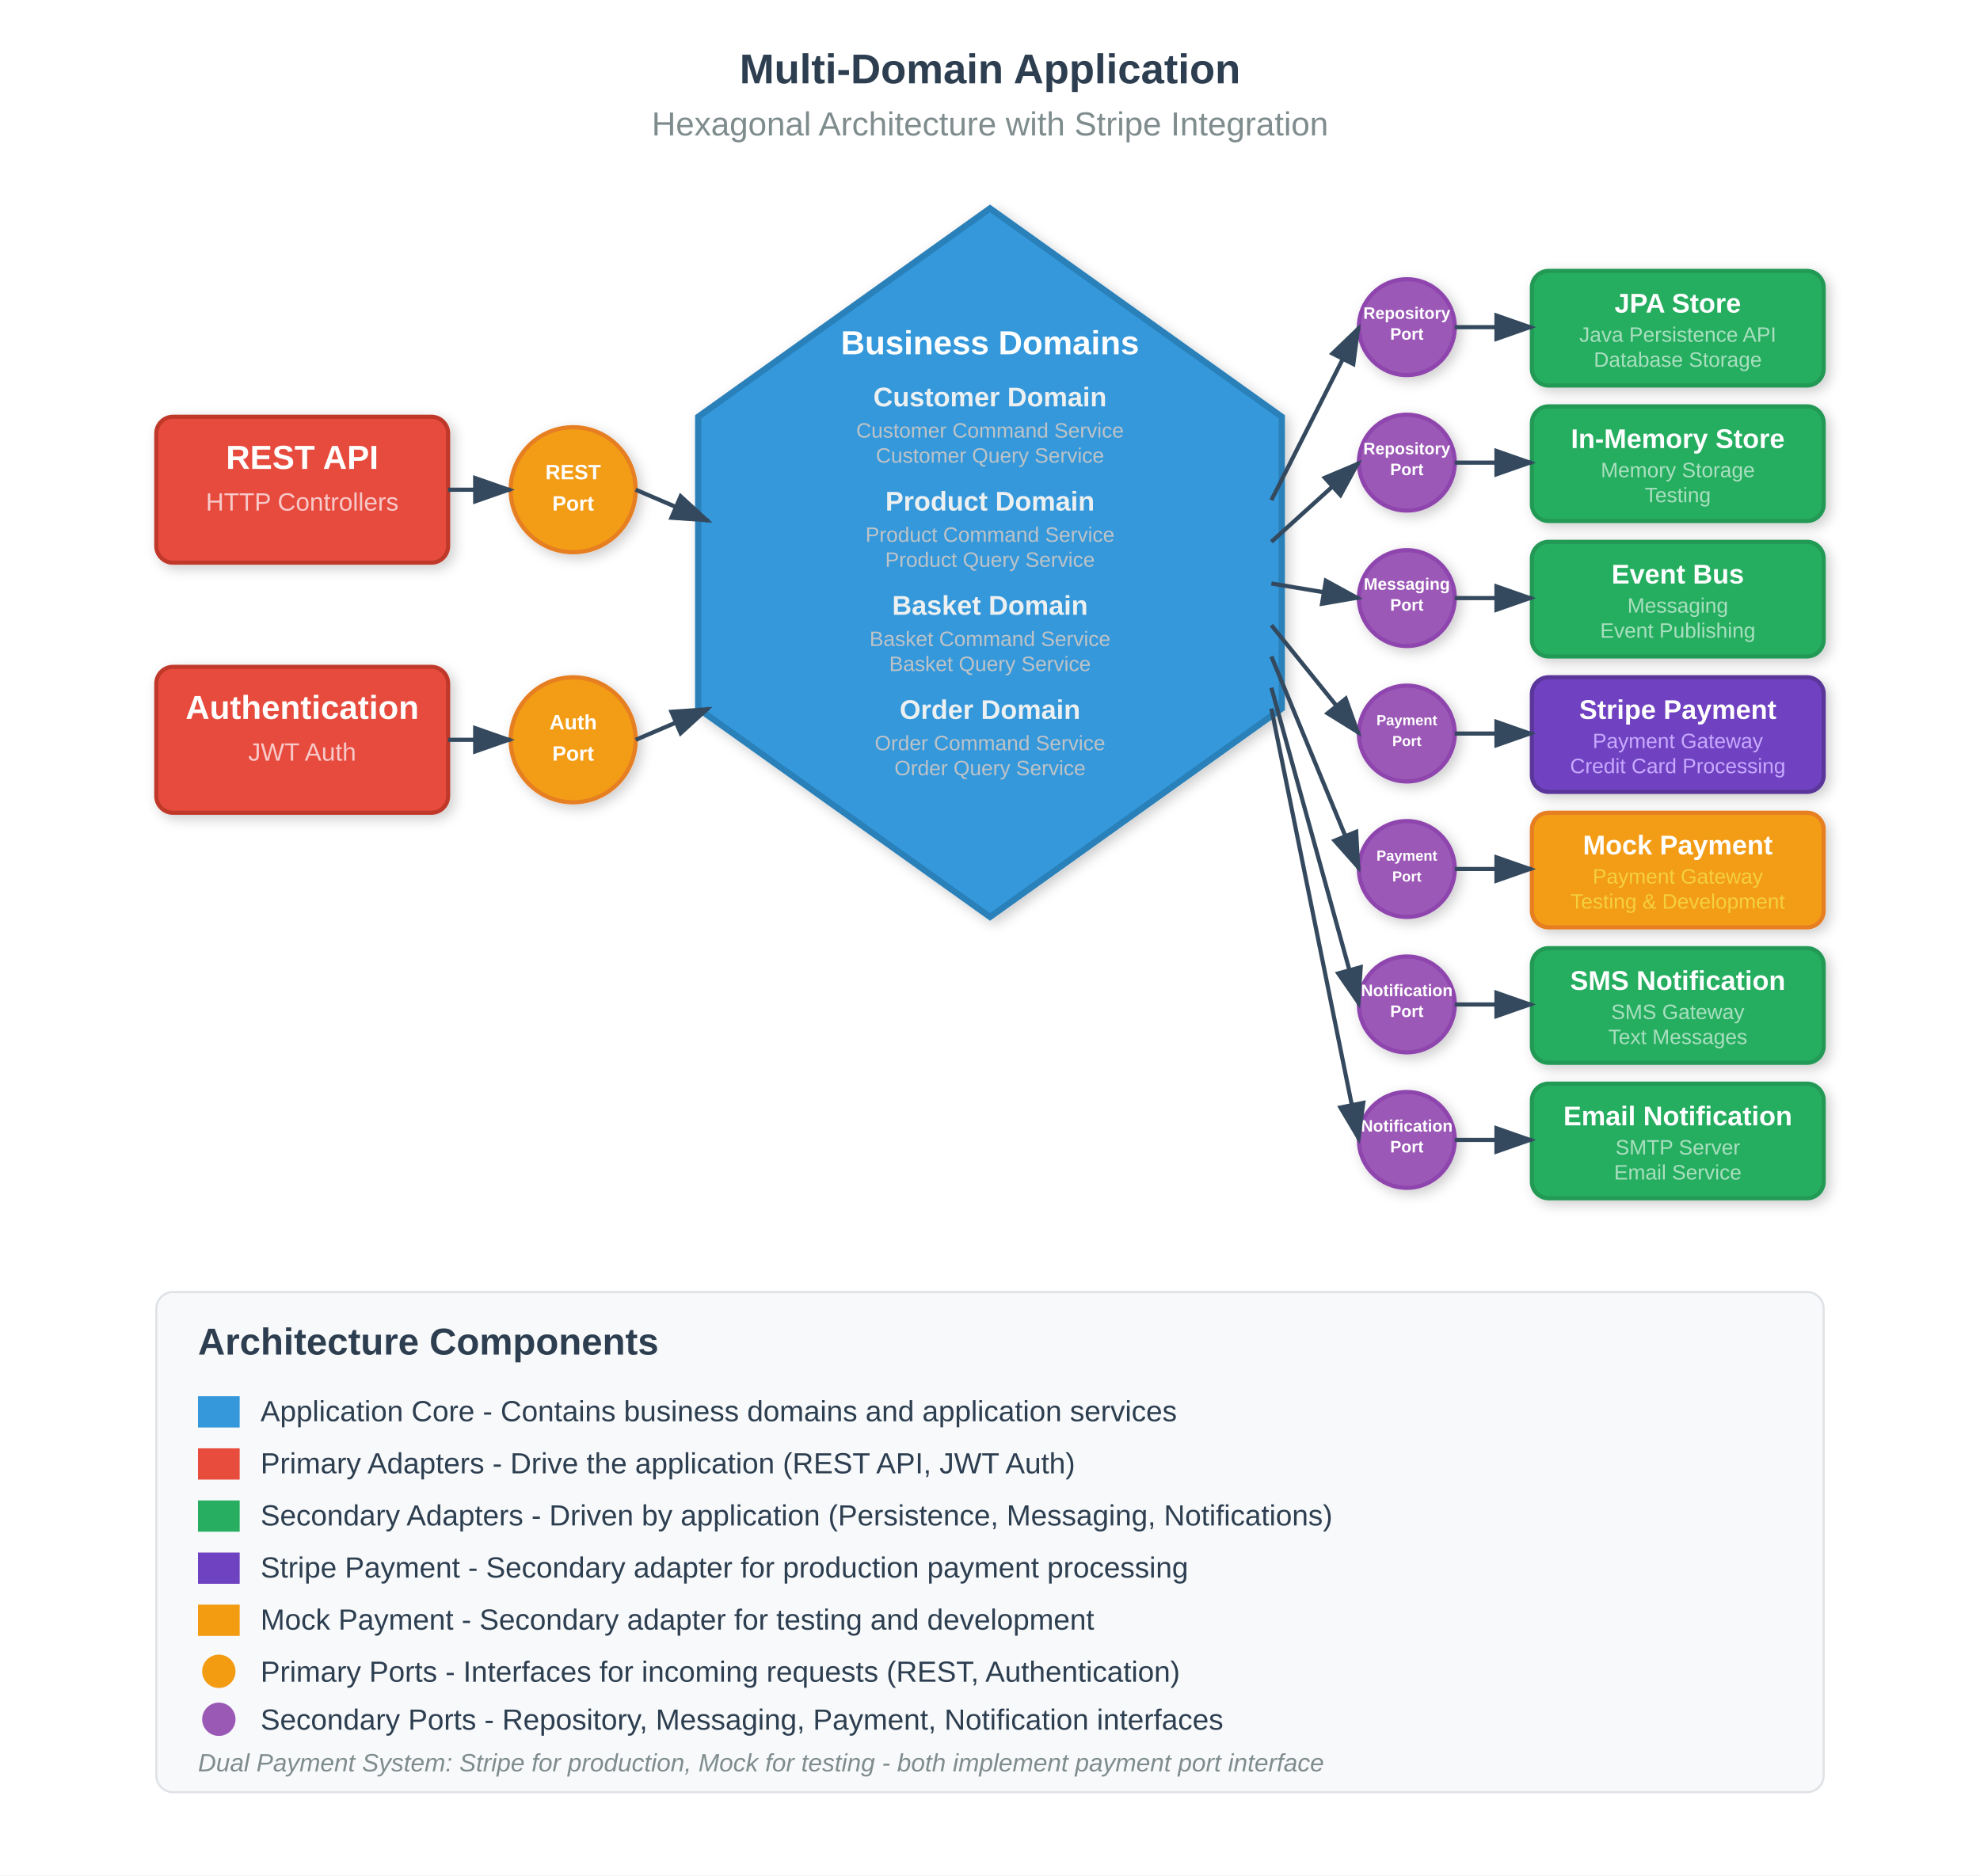
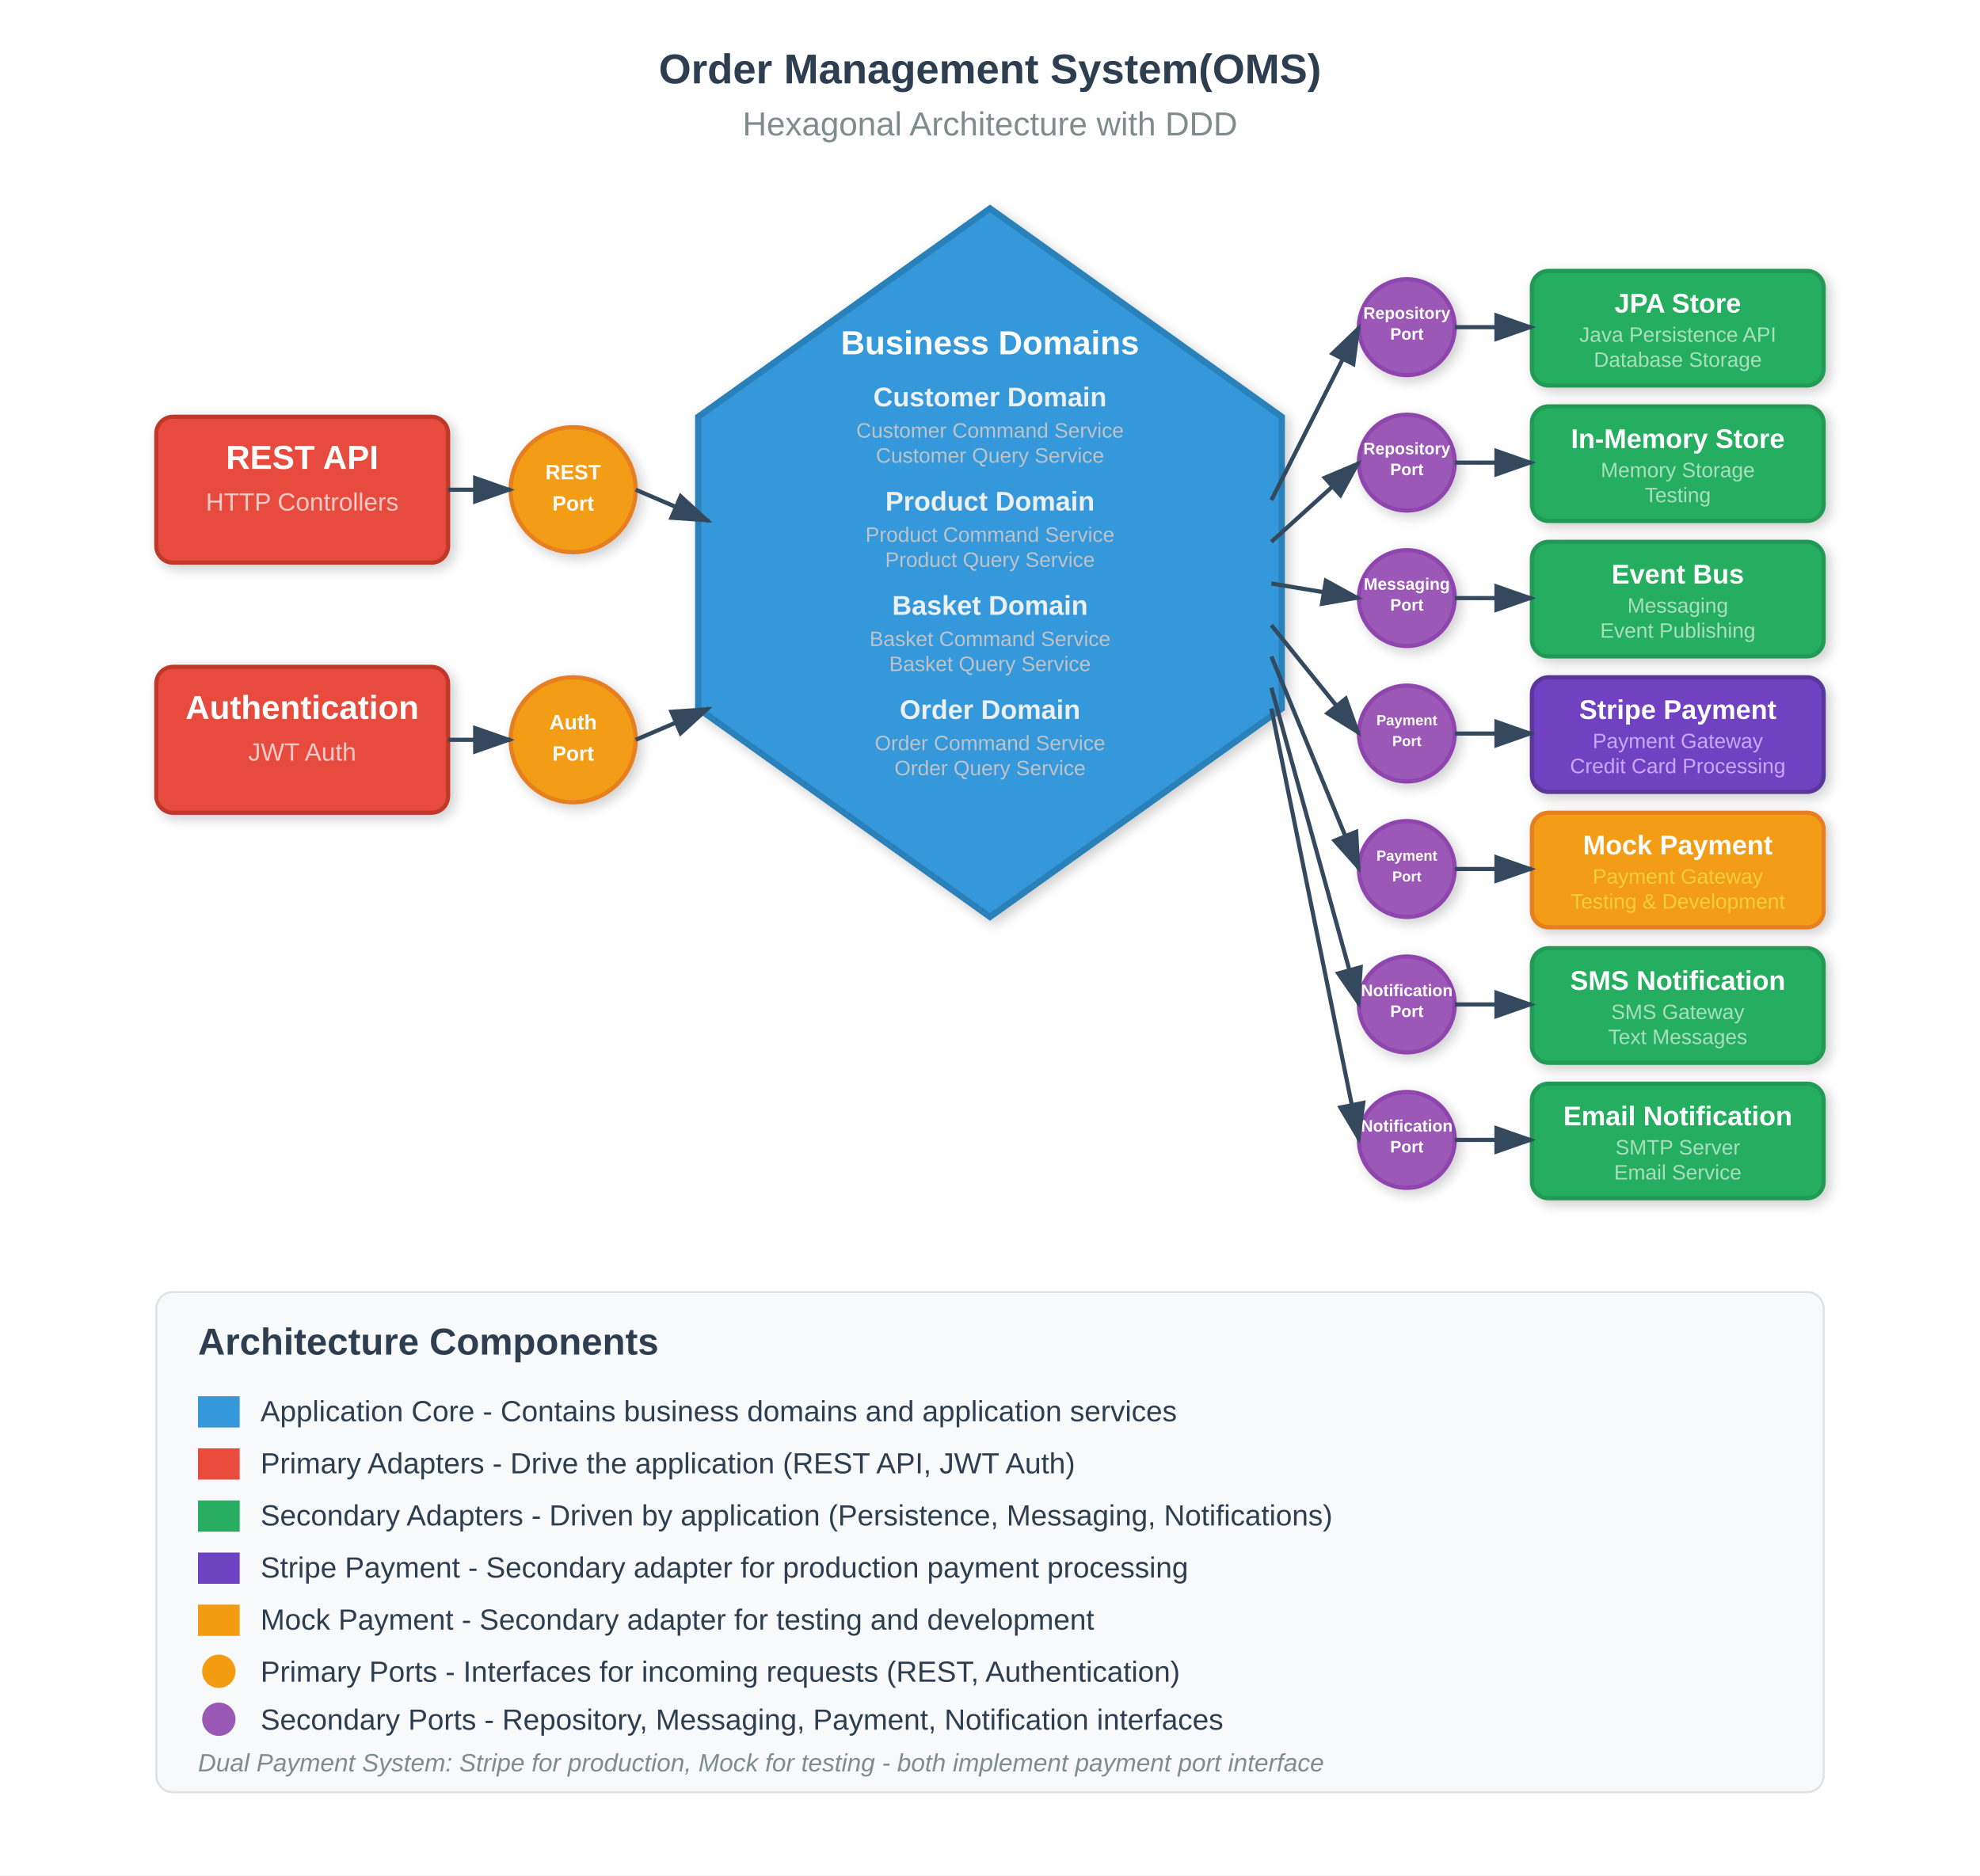
<svg xmlns="http://www.w3.org/2000/svg" width="950" height="900">
  <defs>
    <filter id="shadow" x="-50%" y="-50%" width="200%" height="200%">
      <feDropShadow dx="2" dy="2" stdDeviation="3" flood-color="rgba(0,0,0,0.2)" />
    </filter>
    <marker id="arrowhead" markerWidth="10" markerHeight="7" refX="9" refY="3.5" orient="auto">
      <polygon points="0 0, 10 3.5, 0 7" fill="#34495e" />
    </marker>
  </defs>
  <rect width="950" height="900" fill="#ffffff" />
-   <text x="475" y="40" text-anchor="middle" font-family="Arial, sans-serif" font-size="20" font-weight="bold" fill="#2c3e50">Multi-Domain Application</text>
-   <text x="475" y="65" text-anchor="middle" font-family="Arial, sans-serif" font-size="16" fill="#7f8c8d">Hexagonal Architecture with Stripe Integration</text>
+   <text x="475" y="40" text-anchor="middle" font-family="Arial, sans-serif" font-size="20" font-weight="bold" fill="#2c3e50">Order Management System(OMS)</text>
+   <text x="475" y="65" text-anchor="middle" font-family="Arial, sans-serif" font-size="16" fill="#7f8c8d">Hexagonal Architecture with DDD</text>
  <polygon points="475,440 615,340 615,200 475,100 335,200 335,340" fill="#3498db" stroke="#2980b9" stroke-width="3" filter="url(#shadow)" />
  <text x="475" y="170" text-anchor="middle" font-family="Arial, sans-serif" font-size="16" font-weight="bold" fill="white">Business Domains</text>
  <text x="475" y="195" text-anchor="middle" font-family="Arial, sans-serif" font-size="13" font-weight="bold" fill="#ecf0f1">Customer Domain</text>
  <text x="475" y="210" text-anchor="middle" font-family="Arial, sans-serif" font-size="10" fill="#bdc3c7">Customer Command Service</text>
  <text x="475" y="222" text-anchor="middle" font-family="Arial, sans-serif" font-size="10" fill="#bdc3c7">Customer Query Service</text>
  <text x="475" y="245" text-anchor="middle" font-family="Arial, sans-serif" font-size="13" font-weight="bold" fill="#ecf0f1">Product Domain</text>
  <text x="475" y="260" text-anchor="middle" font-family="Arial, sans-serif" font-size="10" fill="#bdc3c7">Product Command Service</text>
  <text x="475" y="272" text-anchor="middle" font-family="Arial, sans-serif" font-size="10" fill="#bdc3c7">Product Query Service</text>
  <text x="475" y="295" text-anchor="middle" font-family="Arial, sans-serif" font-size="13" font-weight="bold" fill="#ecf0f1">Basket Domain</text>
  <text x="475" y="310" text-anchor="middle" font-family="Arial, sans-serif" font-size="10" fill="#bdc3c7">Basket Command Service</text>
  <text x="475" y="322" text-anchor="middle" font-family="Arial, sans-serif" font-size="10" fill="#bdc3c7">Basket Query Service</text>
  <text x="475" y="345" text-anchor="middle" font-family="Arial, sans-serif" font-size="13" font-weight="bold" fill="#ecf0f1">Order Domain</text>
  <text x="475" y="360" text-anchor="middle" font-family="Arial, sans-serif" font-size="10" fill="#bdc3c7">Order Command Service</text>
  <text x="475" y="372" text-anchor="middle" font-family="Arial, sans-serif" font-size="10" fill="#bdc3c7">Order Query Service</text>
  <rect x="75" y="200" width="140" height="70" rx="8" fill="#e74c3c" stroke="#c0392b" stroke-width="2" filter="url(#shadow)" />
  <text x="145" y="225" text-anchor="middle" font-family="Arial, sans-serif" font-size="16" font-weight="bold" fill="white">REST API</text>
  <text x="145" y="245" text-anchor="middle" font-family="Arial, sans-serif" font-size="12" fill="#f8c9c9">HTTP Controllers</text>
  <rect x="75" y="320" width="140" height="70" rx="8" fill="#e74c3c" stroke="#c0392b" stroke-width="2" filter="url(#shadow)" />
  <text x="145" y="345" text-anchor="middle" font-family="Arial, sans-serif" font-size="16" font-weight="bold" fill="white">Authentication</text>
  <text x="145" y="365" text-anchor="middle" font-family="Arial, sans-serif" font-size="12" fill="#f8c9c9">JWT Auth</text>
  <rect x="735" y="130" width="140" height="55" rx="8" fill="#27ae60" stroke="#229954" stroke-width="2" filter="url(#shadow)" />
  <text x="805" y="150" text-anchor="middle" font-family="Arial, sans-serif" font-size="13" font-weight="bold" fill="white">JPA Store</text>
  <text x="805" y="164" text-anchor="middle" font-family="Arial, sans-serif" font-size="10" fill="#a9dfbf">Java Persistence API</text>
  <text x="805" y="176" text-anchor="middle" font-family="Arial, sans-serif" font-size="10" fill="#a9dfbf">Database Storage</text>
  <rect x="735" y="195" width="140" height="55" rx="8" fill="#27ae60" stroke="#229954" stroke-width="2" filter="url(#shadow)" />
  <text x="805" y="215" text-anchor="middle" font-family="Arial, sans-serif" font-size="13" font-weight="bold" fill="white">In-Memory Store</text>
  <text x="805" y="229" text-anchor="middle" font-family="Arial, sans-serif" font-size="10" fill="#a9dfbf">Memory Storage</text>
  <text x="805" y="241" text-anchor="middle" font-family="Arial, sans-serif" font-size="10" fill="#a9dfbf">Testing</text>
  <rect x="735" y="260" width="140" height="55" rx="8" fill="#27ae60" stroke="#229954" stroke-width="2" filter="url(#shadow)" />
  <text x="805" y="280" text-anchor="middle" font-family="Arial, sans-serif" font-size="13" font-weight="bold" fill="white">Event Bus</text>
  <text x="805" y="294" text-anchor="middle" font-family="Arial, sans-serif" font-size="10" fill="#a9dfbf">Messaging</text>
  <text x="805" y="306" text-anchor="middle" font-family="Arial, sans-serif" font-size="10" fill="#a9dfbf">Event Publishing</text>
  <rect x="735" y="325" width="140" height="55" rx="8" fill="#6f42c1" stroke="#5a359a" stroke-width="2" filter="url(#shadow)" />
  <text x="805" y="345" text-anchor="middle" font-family="Arial, sans-serif" font-size="13" font-weight="bold" fill="white">Stripe Payment</text>
  <text x="805" y="359" text-anchor="middle" font-family="Arial, sans-serif" font-size="10" fill="#c8a9ff">Payment Gateway</text>
  <text x="805" y="371" text-anchor="middle" font-family="Arial, sans-serif" font-size="10" fill="#c8a9ff">Credit Card Processing</text>
  <rect x="735" y="390" width="140" height="55" rx="8" fill="#f39c12" stroke="#e67e22" stroke-width="2" filter="url(#shadow)" />
  <text x="805" y="410" text-anchor="middle" font-family="Arial, sans-serif" font-size="13" font-weight="bold" fill="white">Mock Payment</text>
  <text x="805" y="424" text-anchor="middle" font-family="Arial, sans-serif" font-size="10" fill="#f4d03f">Payment Gateway</text>
  <text x="805" y="436" text-anchor="middle" font-family="Arial, sans-serif" font-size="10" fill="#f4d03f">Testing &amp; Development</text>
  <rect x="735" y="455" width="140" height="55" rx="8" fill="#27ae60" stroke="#229954" stroke-width="2" filter="url(#shadow)" />
  <text x="805" y="475" text-anchor="middle" font-family="Arial, sans-serif" font-size="13" font-weight="bold" fill="white">SMS Notification</text>
  <text x="805" y="489" text-anchor="middle" font-family="Arial, sans-serif" font-size="10" fill="#a9dfbf">SMS Gateway</text>
  <text x="805" y="501" text-anchor="middle" font-family="Arial, sans-serif" font-size="10" fill="#a9dfbf">Text Messages</text>
  <rect x="735" y="520" width="140" height="55" rx="8" fill="#27ae60" stroke="#229954" stroke-width="2" filter="url(#shadow)" />
  <text x="805" y="540" text-anchor="middle" font-family="Arial, sans-serif" font-size="13" font-weight="bold" fill="white">Email Notification</text>
  <text x="805" y="554" text-anchor="middle" font-family="Arial, sans-serif" font-size="10" fill="#a9dfbf">SMTP Server</text>
  <text x="805" y="566" text-anchor="middle" font-family="Arial, sans-serif" font-size="10" fill="#a9dfbf">Email Service</text>
  <circle cx="275" cy="235" r="30" fill="#f39c12" stroke="#e67e22" stroke-width="2" filter="url(#shadow)" />
  <text x="275" y="230" text-anchor="middle" font-family="Arial, sans-serif" font-size="10" font-weight="bold" fill="white">REST</text>
  <text x="275" y="245" text-anchor="middle" font-family="Arial, sans-serif" font-size="10" font-weight="bold" fill="white">Port</text>
  <circle cx="275" cy="355" r="30" fill="#f39c12" stroke="#e67e22" stroke-width="2" filter="url(#shadow)" />
  <text x="275" y="350" text-anchor="middle" font-family="Arial, sans-serif" font-size="10" font-weight="bold" fill="white">Auth</text>
  <text x="275" y="365" text-anchor="middle" font-family="Arial, sans-serif" font-size="10" font-weight="bold" fill="white">Port</text>
  <circle cx="675" cy="157" r="23" fill="#9b59b6" stroke="#8e44ad" stroke-width="2" filter="url(#shadow)" />
  <text x="675" y="153" text-anchor="middle" font-family="Arial, sans-serif" font-size="8" font-weight="bold" fill="white">Repository</text>
  <text x="675" y="163" text-anchor="middle" font-family="Arial, sans-serif" font-size="8" font-weight="bold" fill="white">Port</text>
  <circle cx="675" cy="222" r="23" fill="#9b59b6" stroke="#8e44ad" stroke-width="2" filter="url(#shadow)" />
  <text x="675" y="218" text-anchor="middle" font-family="Arial, sans-serif" font-size="8" font-weight="bold" fill="white">Repository</text>
  <text x="675" y="228" text-anchor="middle" font-family="Arial, sans-serif" font-size="8" font-weight="bold" fill="white">Port</text>
  <circle cx="675" cy="287" r="23" fill="#9b59b6" stroke="#8e44ad" stroke-width="2" filter="url(#shadow)" />
  <text x="675" y="283" text-anchor="middle" font-family="Arial, sans-serif" font-size="8" font-weight="bold" fill="white">Messaging</text>
  <text x="675" y="293" text-anchor="middle" font-family="Arial, sans-serif" font-size="8" font-weight="bold" fill="white">Port</text>
  <circle cx="675" cy="352" r="23" fill="#9b59b6" stroke="#8e44ad" stroke-width="2" filter="url(#shadow)" />
  <text x="675" y="348" text-anchor="middle" font-family="Arial, sans-serif" font-size="7" font-weight="bold" fill="white">Payment</text>
  <text x="675" y="358" text-anchor="middle" font-family="Arial, sans-serif" font-size="7" font-weight="bold" fill="white">Port</text>
  <circle cx="675" cy="417" r="23" fill="#9b59b6" stroke="#8e44ad" stroke-width="2" filter="url(#shadow)" />
  <text x="675" y="413" text-anchor="middle" font-family="Arial, sans-serif" font-size="7" font-weight="bold" fill="white">Payment</text>
  <text x="675" y="423" text-anchor="middle" font-family="Arial, sans-serif" font-size="7" font-weight="bold" fill="white">Port</text>
  <circle cx="675" cy="482" r="23" fill="#9b59b6" stroke="#8e44ad" stroke-width="2" filter="url(#shadow)" />
  <text x="675" y="478" text-anchor="middle" font-family="Arial, sans-serif" font-size="8" font-weight="bold" fill="white">Notification</text>
  <text x="675" y="488" text-anchor="middle" font-family="Arial, sans-serif" font-size="8" font-weight="bold" fill="white">Port</text>
  <circle cx="675" cy="547" r="23" fill="#9b59b6" stroke="#8e44ad" stroke-width="2" filter="url(#shadow)" />
  <text x="675" y="543" text-anchor="middle" font-family="Arial, sans-serif" font-size="8" font-weight="bold" fill="white">Notification</text>
  <text x="675" y="553" text-anchor="middle" font-family="Arial, sans-serif" font-size="8" font-weight="bold" fill="white">Port</text>
  <line x1="215" y1="235" x2="245" y2="235" stroke="#34495e" stroke-width="2" marker-end="url(#arrowhead)" />
  <line x1="215" y1="355" x2="245" y2="355" stroke="#34495e" stroke-width="2" marker-end="url(#arrowhead)" />
  <line x1="305" y1="235" x2="340" y2="250" stroke="#34495e" stroke-width="2" marker-end="url(#arrowhead)" />
  <line x1="305" y1="355" x2="340" y2="340" stroke="#34495e" stroke-width="2" marker-end="url(#arrowhead)" />
  <line x1="610" y1="240" x2="652" y2="157" stroke="#34495e" stroke-width="2" marker-end="url(#arrowhead)" />
  <line x1="610" y1="260" x2="652" y2="222" stroke="#34495e" stroke-width="2" marker-end="url(#arrowhead)" />
  <line x1="610" y1="280" x2="652" y2="287" stroke="#34495e" stroke-width="2" marker-end="url(#arrowhead)" />
  <line x1="610" y1="300" x2="652" y2="352" stroke="#34495e" stroke-width="2" marker-end="url(#arrowhead)" />
  <line x1="610" y1="315" x2="652" y2="417" stroke="#34495e" stroke-width="2" marker-end="url(#arrowhead)" />
  <line x1="610" y1="330" x2="652" y2="482" stroke="#34495e" stroke-width="2" marker-end="url(#arrowhead)" />
  <line x1="610" y1="340" x2="652" y2="547" stroke="#34495e" stroke-width="2" marker-end="url(#arrowhead)" />
  <line x1="698" y1="157" x2="735" y2="157" stroke="#34495e" stroke-width="2" marker-end="url(#arrowhead)" />
  <line x1="698" y1="222" x2="735" y2="222" stroke="#34495e" stroke-width="2" marker-end="url(#arrowhead)" />
  <line x1="698" y1="287" x2="735" y2="287" stroke="#34495e" stroke-width="2" marker-end="url(#arrowhead)" />
  <line x1="698" y1="352" x2="735" y2="352" stroke="#34495e" stroke-width="2" marker-end="url(#arrowhead)" />
  <line x1="698" y1="417" x2="735" y2="417" stroke="#34495e" stroke-width="2" marker-end="url(#arrowhead)" />
  <line x1="698" y1="482" x2="735" y2="482" stroke="#34495e" stroke-width="2" marker-end="url(#arrowhead)" />
  <line x1="698" y1="547" x2="735" y2="547" stroke="#34495e" stroke-width="2" marker-end="url(#arrowhead)" />
  <rect x="75" y="620" width="800" height="240" fill="#f8f9fa" stroke="#dee2e6" stroke-width="1" rx="8" />
  <text x="95" y="650" font-family="Arial, sans-serif" font-size="18" font-weight="bold" fill="#2c3e50">Architecture Components</text>
  <rect x="95" y="670" width="20" height="15" fill="#3498db" />
  <text x="125" y="682" font-family="Arial, sans-serif" font-size="14" fill="#2c3e50">Application Core - Contains business domains and application services</text>
  <rect x="95" y="695" width="20" height="15" fill="#e74c3c" />
  <text x="125" y="707" font-family="Arial, sans-serif" font-size="14" fill="#2c3e50">Primary Adapters - Drive the application (REST API, JWT Auth)</text>
  <rect x="95" y="720" width="20" height="15" fill="#27ae60" />
  <text x="125" y="732" font-family="Arial, sans-serif" font-size="14" fill="#2c3e50">Secondary Adapters - Driven by application (Persistence, Messaging, Notifications)</text>
  <rect x="95" y="745" width="20" height="15" fill="#6f42c1" />
  <text x="125" y="757" font-family="Arial, sans-serif" font-size="14" fill="#2c3e50">Stripe Payment - Secondary adapter for production payment processing</text>
  <rect x="95" y="770" width="20" height="15" fill="#f39c12" />
  <text x="125" y="782" font-family="Arial, sans-serif" font-size="14" fill="#2c3e50">Mock Payment - Secondary adapter for testing and development</text>
  <circle cx="105" cy="802" r="8" fill="#f39c12" />
  <text x="125" y="807" font-family="Arial, sans-serif" font-size="14" fill="#2c3e50">Primary Ports - Interfaces for incoming requests (REST, Authentication)</text>
  <circle cx="105" cy="825" r="8" fill="#9b59b6" />
  <text x="125" y="830" font-family="Arial, sans-serif" font-size="14" fill="#2c3e50">Secondary Ports - Repository, Messaging, Payment, Notification interfaces</text>
  <text x="95" y="850" font-family="Arial, sans-serif" font-size="12" font-style="italic" fill="#7f8c8d">Dual Payment System: Stripe for production, Mock for testing - both implement payment port interface</text>
</svg>
